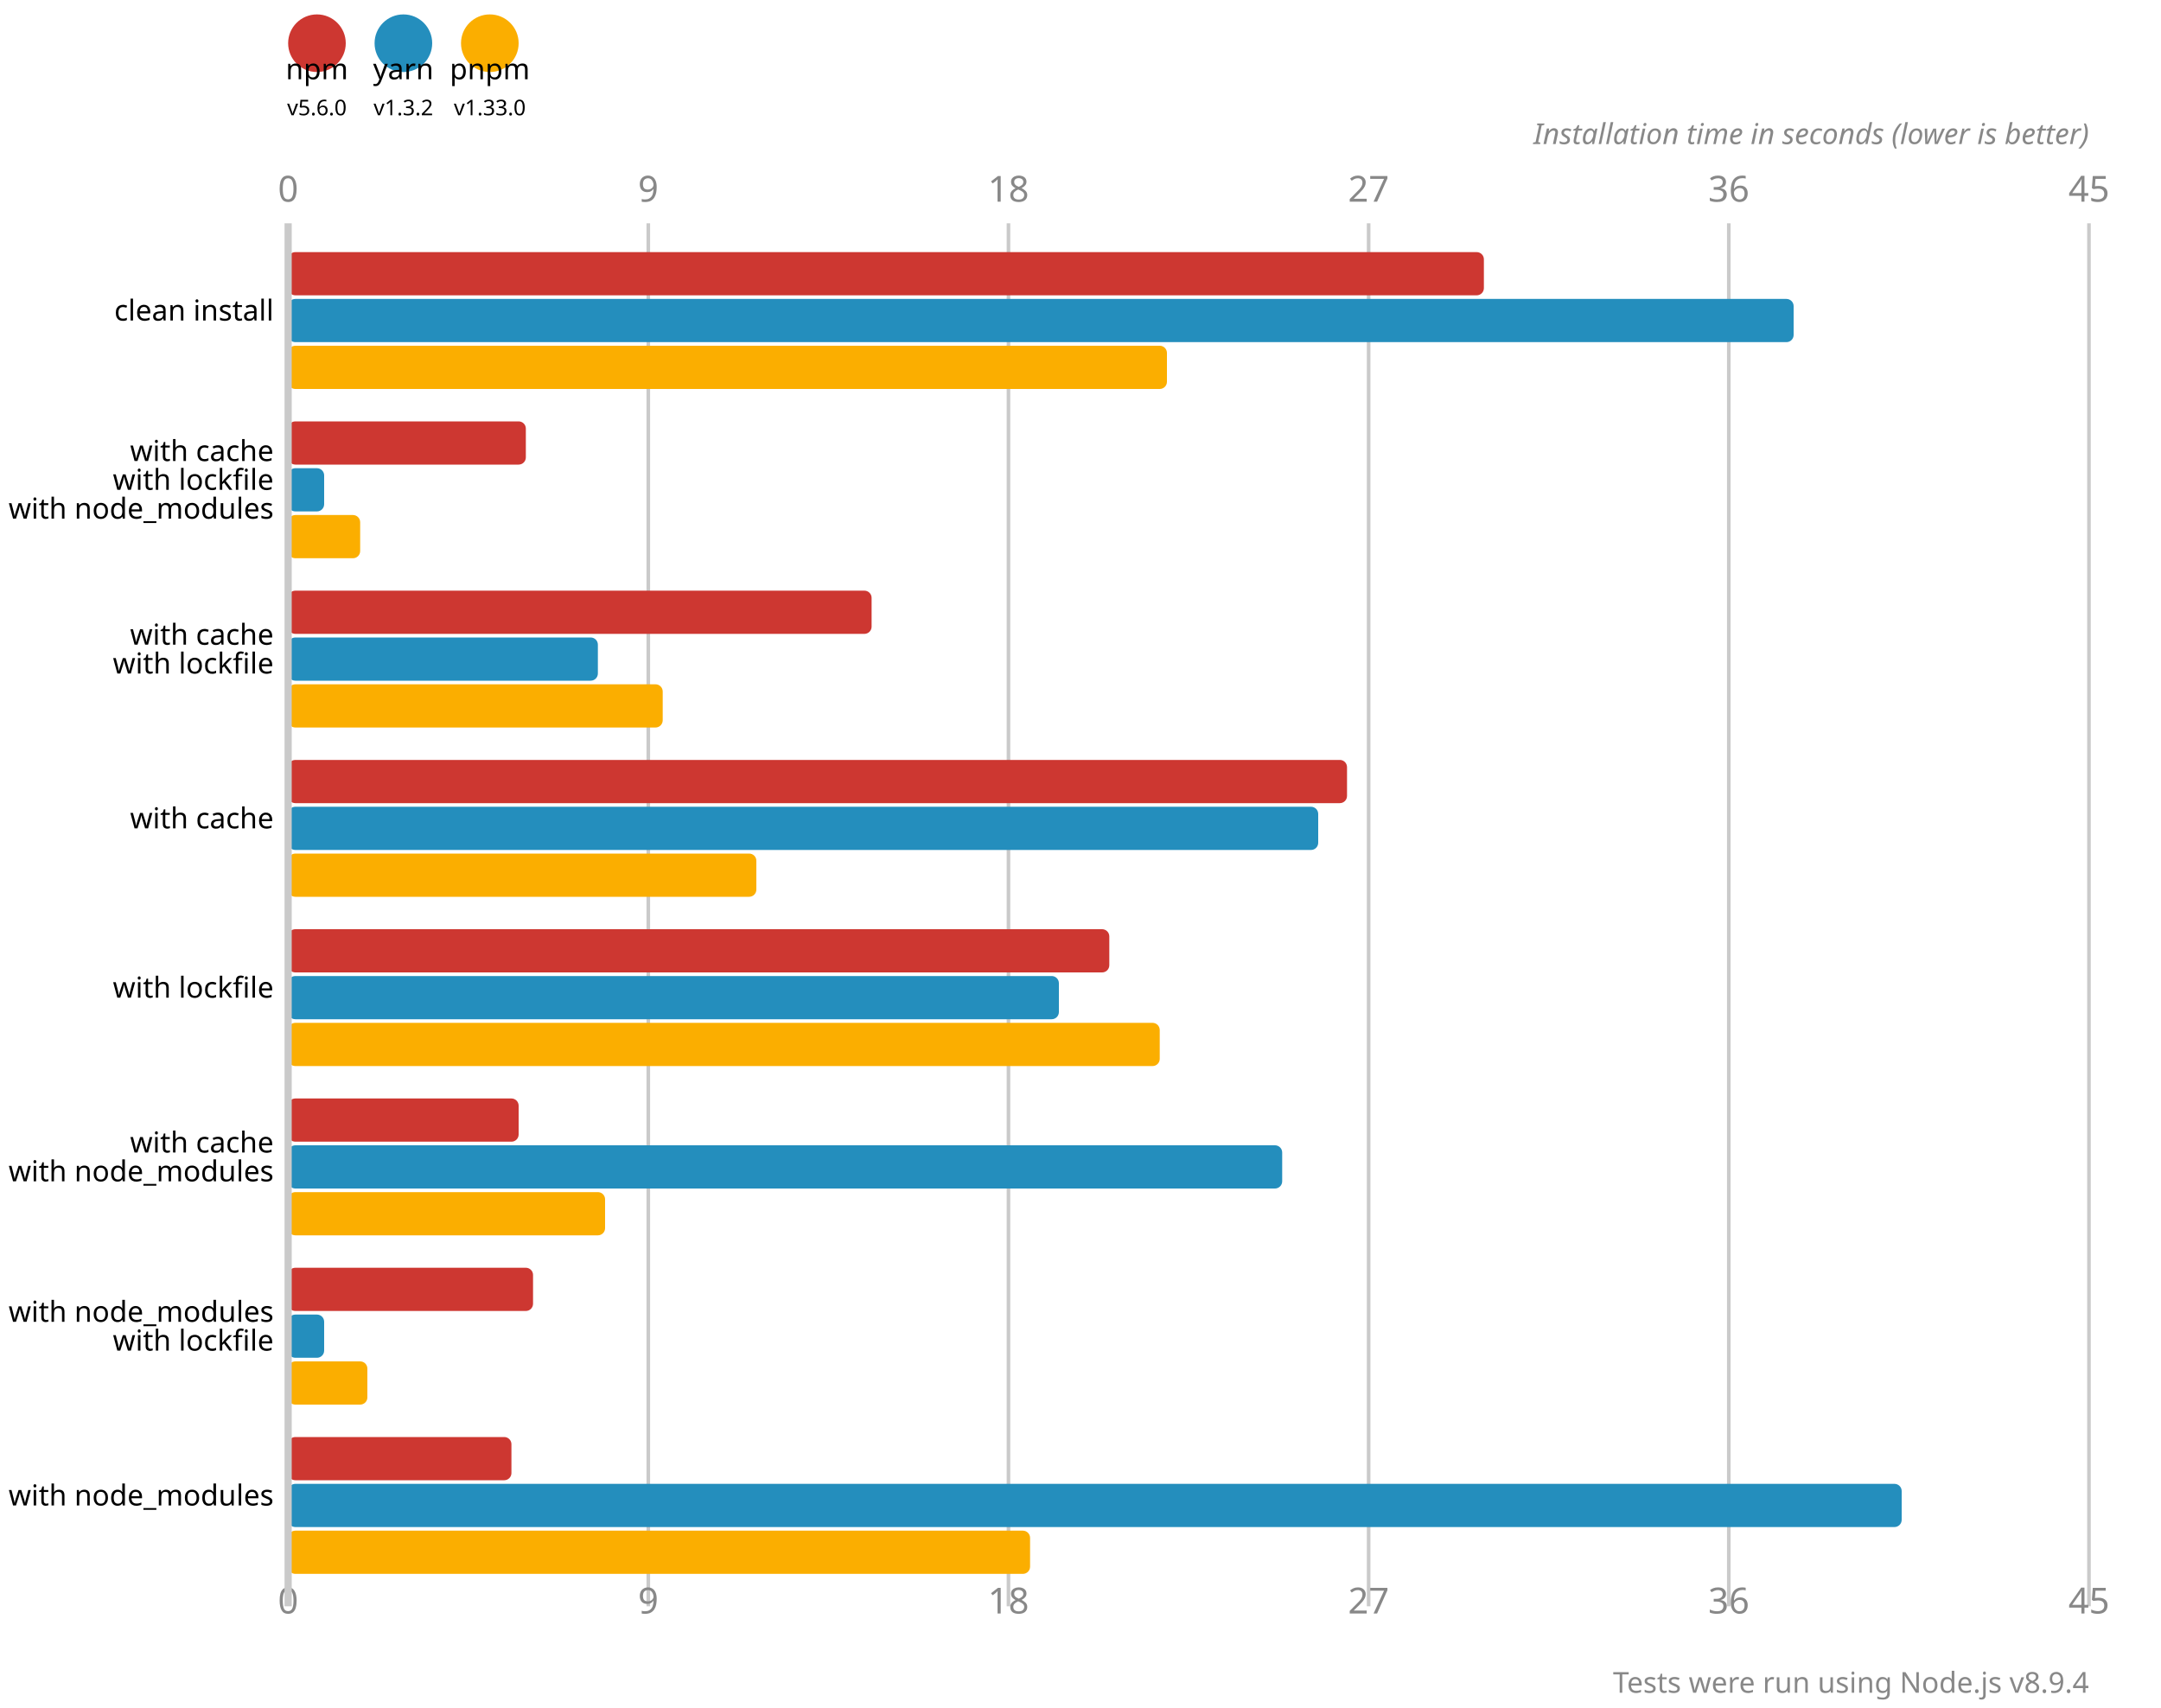
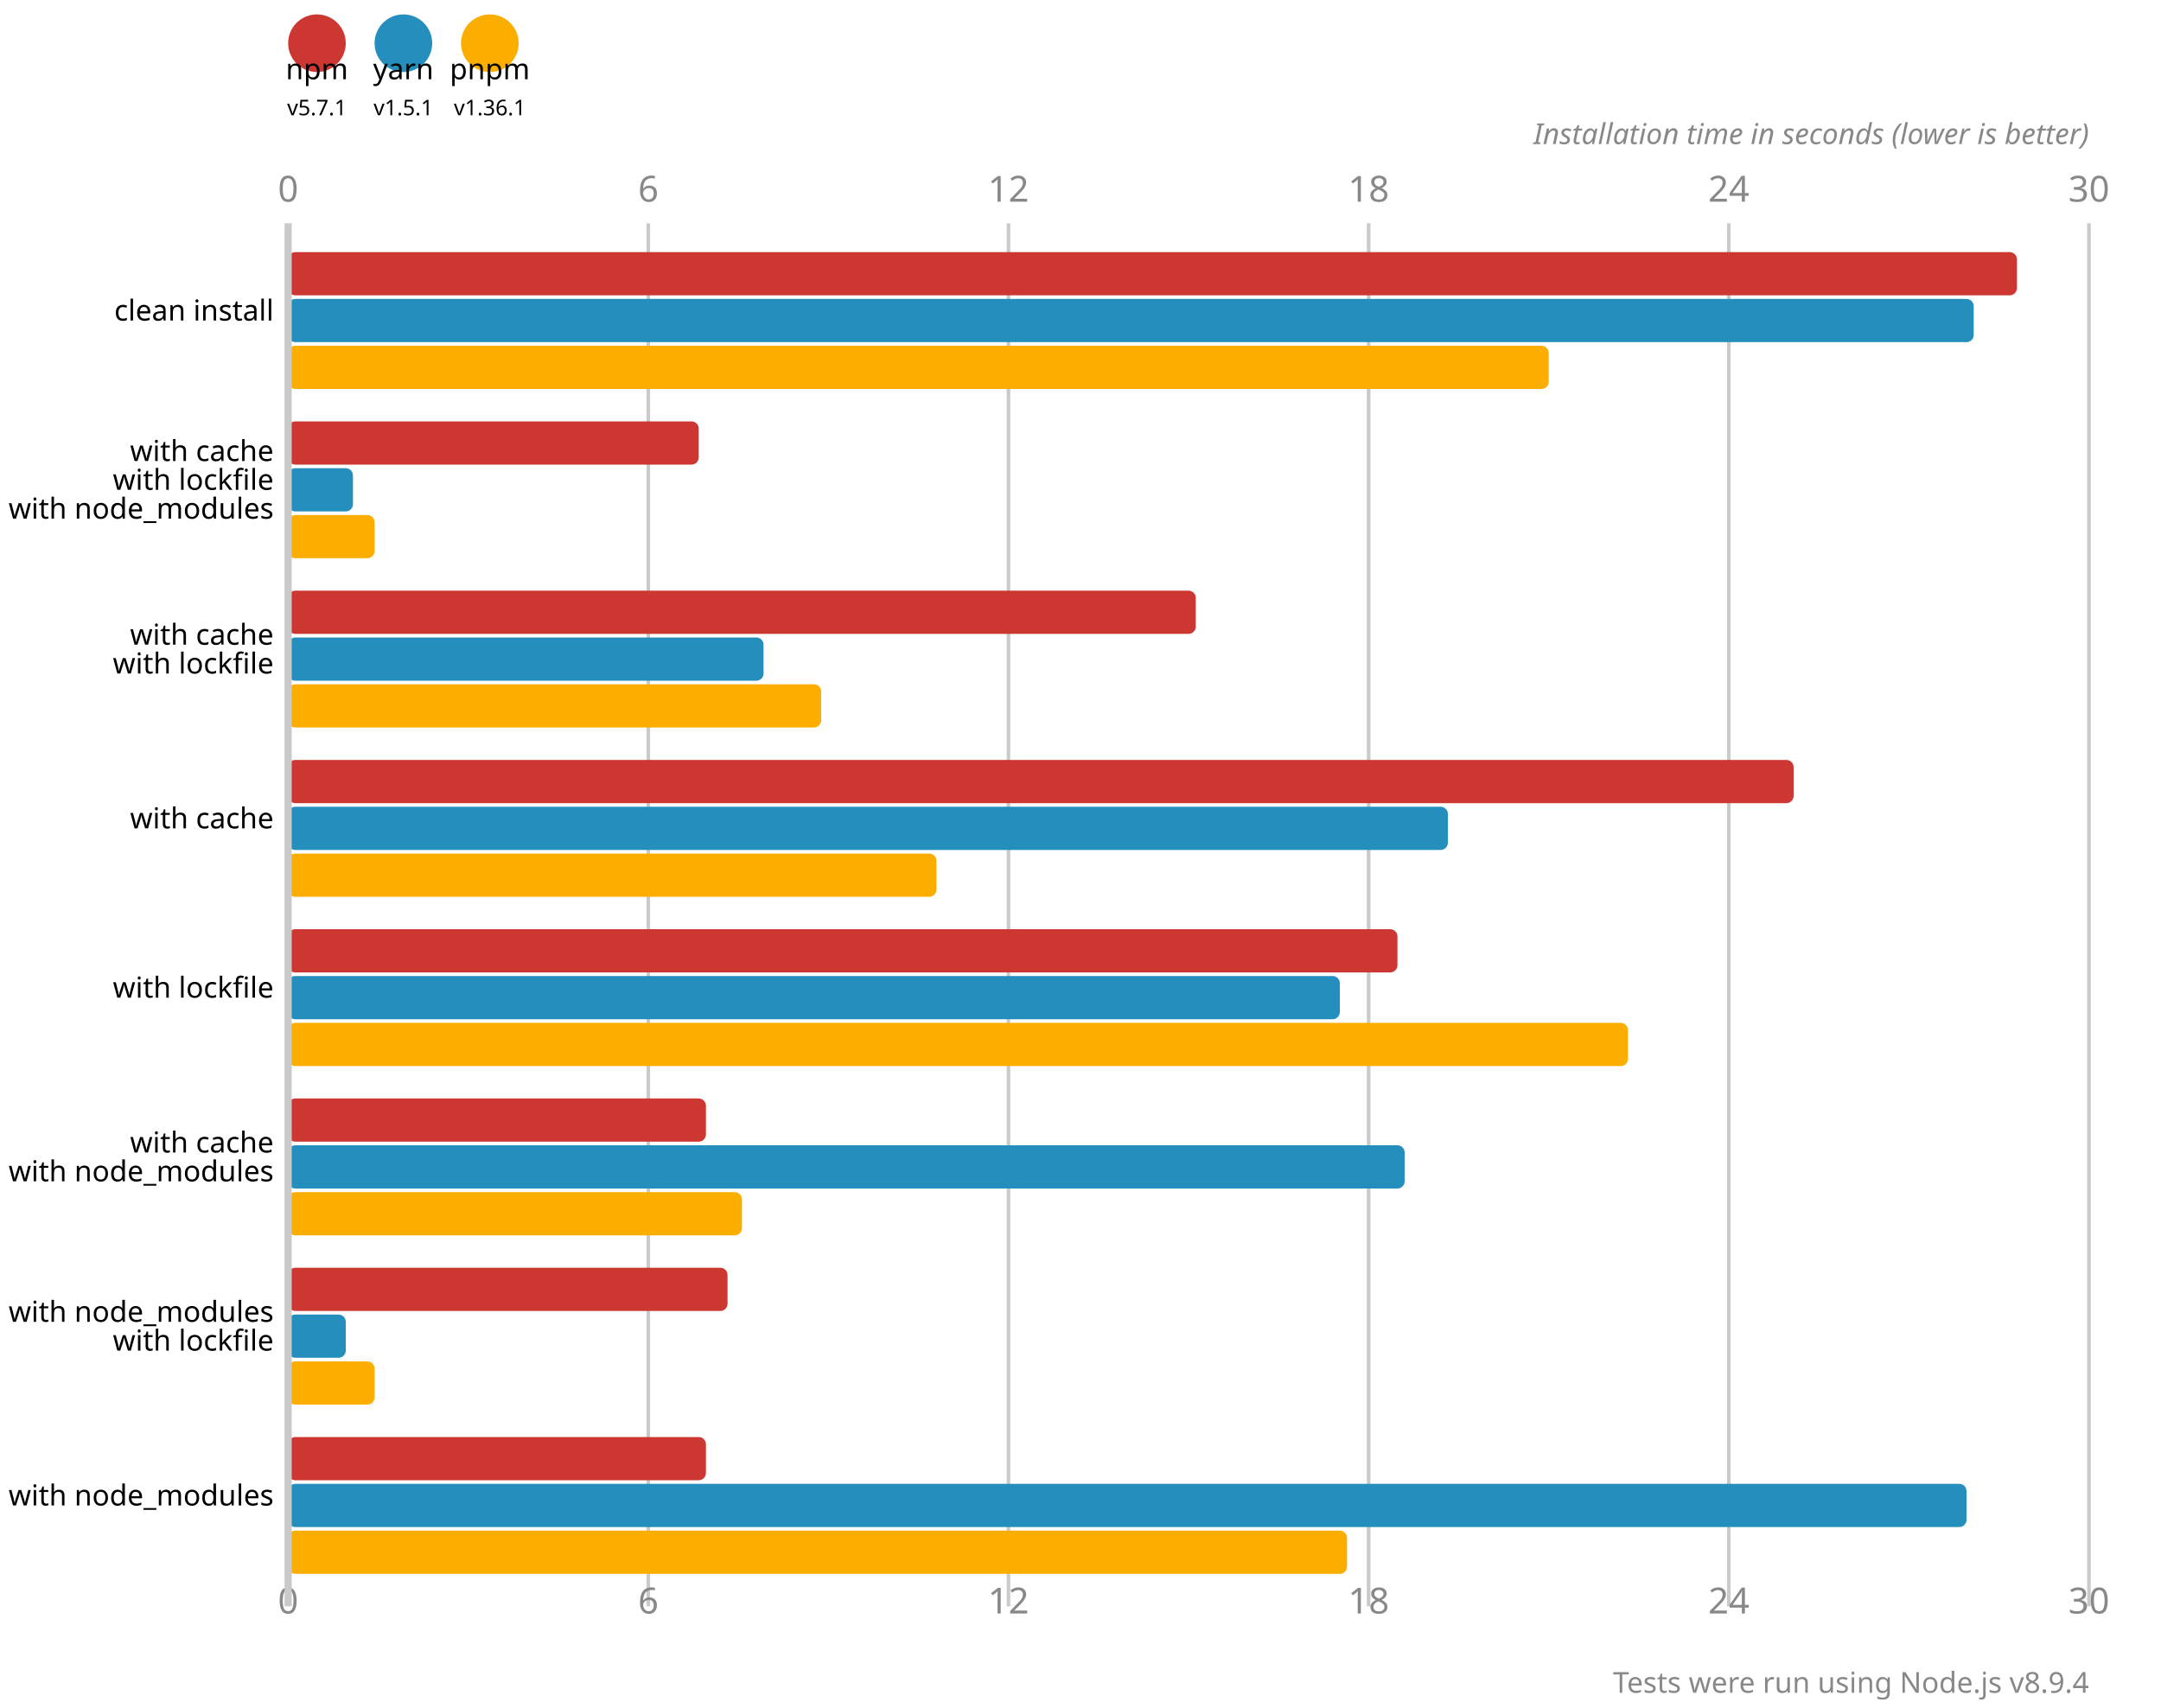
<svg xmlns="http://www.w3.org/2000/svg" version="1.1" viewBox="0 0 300 237">
  <circle cx="44" cy="6" r="4" fill="#cd3731" />
  <text x="44" y="11" font-size="4" font-family="system-ui" alignment-baseline="hanging" text-anchor="middle">npm</text>
-   <text x="44" y="16" font-size="3" font-family="system-ui" alignment-baseline="hanging" text-anchor="middle">v5.6.0</text>
+   <text x="44" y="16" font-size="3" font-family="system-ui" alignment-baseline="hanging" text-anchor="middle">v5.7.1</text>
  <circle cx="56" cy="6" r="4" fill="#248ebd" />
  <text x="56" y="11" font-size="4" font-family="system-ui" alignment-baseline="hanging" text-anchor="middle">yarn</text>
-   <text x="56" y="16" font-size="3" font-family="system-ui" alignment-baseline="hanging" text-anchor="middle">v1.3.2</text>
+   <text x="56" y="16" font-size="3" font-family="system-ui" alignment-baseline="hanging" text-anchor="middle">v1.5.1</text>
  <circle cx="68" cy="6" r="4" fill="#fbae00" />
  <text x="68" y="11" font-size="4" font-family="system-ui" alignment-baseline="hanging" text-anchor="middle">pnpm</text>
-   <text x="68" y="16" font-size="3" font-family="system-ui" alignment-baseline="hanging" text-anchor="middle">v1.33.0</text>
+   <text x="68" y="16" font-size="3" font-family="system-ui" alignment-baseline="hanging" text-anchor="middle">v1.36.1</text>
  <text x="40" y="28" fill="#888" font-size="5" font-family="system-ui" text-anchor="middle">0</text>
  <text x="40" y="224" fill="#888" font-size="5" font-family="system-ui" text-anchor="middle" alignment-baseline="hanging">0</text>
  <line x1="90" y1="31" x2="90" y2="223" stroke-width="0.5" stroke="#cacaca" />
-   <text x="90" y="28" fill="#888" font-size="5" font-family="system-ui" text-anchor="middle">9</text>
-   <text x="90" y="224" fill="#888" font-size="5" font-family="system-ui" text-anchor="middle" alignment-baseline="hanging">9</text>
+   <text x="90" y="28" fill="#888" font-size="5" font-family="system-ui" text-anchor="middle">6</text>
+   <text x="90" y="224" fill="#888" font-size="5" font-family="system-ui" text-anchor="middle" alignment-baseline="hanging">6</text>
  <line x1="140" y1="31" x2="140" y2="223" stroke-width="0.5" stroke="#cacaca" />
-   <text x="140" y="28" fill="#888" font-size="5" font-family="system-ui" text-anchor="middle">18</text>
-   <text x="140" y="224" fill="#888" font-size="5" font-family="system-ui" text-anchor="middle" alignment-baseline="hanging">18</text>
+   <text x="140" y="28" fill="#888" font-size="5" font-family="system-ui" text-anchor="middle">12</text>
+   <text x="140" y="224" fill="#888" font-size="5" font-family="system-ui" text-anchor="middle" alignment-baseline="hanging">12</text>
  <line x1="190" y1="31" x2="190" y2="223" stroke-width="0.5" stroke="#cacaca" />
-   <text x="190" y="28" fill="#888" font-size="5" font-family="system-ui" text-anchor="middle">27</text>
-   <text x="190" y="224" fill="#888" font-size="5" font-family="system-ui" text-anchor="middle" alignment-baseline="hanging">27</text>
+   <text x="190" y="28" fill="#888" font-size="5" font-family="system-ui" text-anchor="middle">18</text>
+   <text x="190" y="224" fill="#888" font-size="5" font-family="system-ui" text-anchor="middle" alignment-baseline="hanging">18</text>
  <line x1="240" y1="31" x2="240" y2="223" stroke-width="0.5" stroke="#cacaca" />
-   <text x="240" y="28" fill="#888" font-size="5" font-family="system-ui" text-anchor="middle">36</text>
-   <text x="240" y="224" fill="#888" font-size="5" font-family="system-ui" text-anchor="middle" alignment-baseline="hanging">36</text>
+   <text x="240" y="28" fill="#888" font-size="5" font-family="system-ui" text-anchor="middle">24</text>
+   <text x="240" y="224" fill="#888" font-size="5" font-family="system-ui" text-anchor="middle" alignment-baseline="hanging">24</text>
  <line x1="290" y1="31" x2="290" y2="223" stroke-width="0.5" stroke="#cacaca" />
-   <text x="290" y="28" fill="#888" font-size="5" font-family="system-ui" text-anchor="middle">45</text>
-   <text x="290" y="224" fill="#888" font-size="5" font-family="system-ui" text-anchor="middle" alignment-baseline="hanging">45</text>
+   <text x="290" y="28" fill="#888" font-size="5" font-family="system-ui" text-anchor="middle">30</text>
+   <text x="290" y="224" fill="#888" font-size="5" font-family="system-ui" text-anchor="middle" alignment-baseline="hanging">30</text>
  <text x="290" y="20" font-size="4" font-family="system-ui" font-style="italic" text-anchor="end" fill="#888">Installation time in seconds (lower is better)</text>
-   <rect x="40" y="35" width="166" height="6" fill="#cd3731" rx="1" ry="1" />
-   <rect x="40" y="41.5" width="209" height="6" fill="#248ebd" rx="1" ry="1" />
-   <rect x="40" y="48" width="122" height="6" fill="#fbae00" rx="1" ry="1" />
-   <rect x="40" y="58.5" width="33" height="6" fill="#cd3731" rx="1" ry="1" />
-   <rect x="40" y="65" width="5" height="6" fill="#248ebd" rx="1" ry="1" />
-   <rect x="40" y="71.5" width="10" height="6" fill="#fbae00" rx="1" ry="1" />
-   <rect x="40" y="82" width="81" height="6" fill="#cd3731" rx="1" ry="1" />
-   <rect x="40" y="88.5" width="43" height="6" fill="#248ebd" rx="1" ry="1" />
-   <rect x="40" y="95" width="52" height="6" fill="#fbae00" rx="1" ry="1" />
-   <rect x="40" y="105.5" width="147" height="6" fill="#cd3731" rx="1" ry="1" />
-   <rect x="40" y="112" width="143" height="6" fill="#248ebd" rx="1" ry="1" />
-   <rect x="40" y="118.5" width="65" height="6" fill="#fbae00" rx="1" ry="1" />
-   <rect x="40" y="129" width="114" height="6" fill="#cd3731" rx="1" ry="1" />
-   <rect x="40" y="135.5" width="107" height="6" fill="#248ebd" rx="1" ry="1" />
-   <rect x="40" y="142" width="121" height="6" fill="#fbae00" rx="1" ry="1" />
-   <rect x="40" y="152.5" width="32" height="6" fill="#cd3731" rx="1" ry="1" />
-   <rect x="40" y="159" width="138" height="6" fill="#248ebd" rx="1" ry="1" />
-   <rect x="40" y="165.5" width="44" height="6" fill="#fbae00" rx="1" ry="1" />
-   <rect x="40" y="176" width="34" height="6" fill="#cd3731" rx="1" ry="1" />
-   <rect x="40" y="182.5" width="5" height="6" fill="#248ebd" rx="1" ry="1" />
-   <rect x="40" y="189" width="11" height="6" fill="#fbae00" rx="1" ry="1" />
-   <rect x="40" y="199.5" width="31" height="6" fill="#cd3731" rx="1" ry="1" />
-   <rect x="40" y="206" width="224" height="6" fill="#248ebd" rx="1" ry="1" />
-   <rect x="40" y="212.5" width="103" height="6" fill="#fbae00" rx="1" ry="1" />
+   <rect x="40" y="35" width="240" height="6" fill="#cd3731" rx="1" ry="1" />
+   <rect x="40" y="41.5" width="234" height="6" fill="#248ebd" rx="1" ry="1" />
+   <rect x="40" y="48" width="175" height="6" fill="#fbae00" rx="1" ry="1" />
+   <rect x="40" y="58.5" width="57" height="6" fill="#cd3731" rx="1" ry="1" />
+   <rect x="40" y="65" width="9" height="6" fill="#248ebd" rx="1" ry="1" />
+   <rect x="40" y="71.5" width="12" height="6" fill="#fbae00" rx="1" ry="1" />
+   <rect x="40" y="82" width="126" height="6" fill="#cd3731" rx="1" ry="1" />
+   <rect x="40" y="88.5" width="66" height="6" fill="#248ebd" rx="1" ry="1" />
+   <rect x="40" y="95" width="74" height="6" fill="#fbae00" rx="1" ry="1" />
+   <rect x="40" y="105.5" width="209" height="6" fill="#cd3731" rx="1" ry="1" />
+   <rect x="40" y="112" width="161" height="6" fill="#248ebd" rx="1" ry="1" />
+   <rect x="40" y="118.5" width="90" height="6" fill="#fbae00" rx="1" ry="1" />
+   <rect x="40" y="129" width="154" height="6" fill="#cd3731" rx="1" ry="1" />
+   <rect x="40" y="135.5" width="146" height="6" fill="#248ebd" rx="1" ry="1" />
+   <rect x="40" y="142" width="186" height="6" fill="#fbae00" rx="1" ry="1" />
+   <rect x="40" y="152.5" width="58" height="6" fill="#cd3731" rx="1" ry="1" />
+   <rect x="40" y="159" width="155" height="6" fill="#248ebd" rx="1" ry="1" />
+   <rect x="40" y="165.5" width="63" height="6" fill="#fbae00" rx="1" ry="1" />
+   <rect x="40" y="176" width="61" height="6" fill="#cd3731" rx="1" ry="1" />
+   <rect x="40" y="182.5" width="8" height="6" fill="#248ebd" rx="1" ry="1" />
+   <rect x="40" y="189" width="12" height="6" fill="#fbae00" rx="1" ry="1" />
+   <rect x="40" y="199.5" width="58" height="6" fill="#cd3731" rx="1" ry="1" />
+   <rect x="40" y="206" width="233" height="6" fill="#248ebd" rx="1" ry="1" />
+   <rect x="40" y="212.5" width="147" height="6" fill="#fbae00" rx="1" ry="1" />
  <line x1="40" y1="31" x2="40" y2="223" stroke-width="1" stroke="#cacaca" />
  <text x="38" y="44.5" font-size="4" font-family="system-ui" alignment-baseline="middle" text-anchor="end">clean install</text>
  <text x="38" y="64" font-size="4" font-family="system-ui" alignment-baseline="middle" text-anchor="end">with cache</text>
  <text x="38" y="68" font-size="4" font-family="system-ui" alignment-baseline="middle" text-anchor="end">with lockfile</text>
  <text x="38" y="72" font-size="4" font-family="system-ui" alignment-baseline="middle" text-anchor="end">with node_modules</text>
  <text x="38" y="89.5" font-size="4" font-family="system-ui" alignment-baseline="middle" text-anchor="end">with cache</text>
  <text x="38" y="93.5" font-size="4" font-family="system-ui" alignment-baseline="middle" text-anchor="end">with lockfile</text>
  <text x="38" y="115" font-size="4" font-family="system-ui" alignment-baseline="middle" text-anchor="end">with cache</text>
  <text x="38" y="138.5" font-size="4" font-family="system-ui" alignment-baseline="middle" text-anchor="end">with lockfile</text>
  <text x="38" y="160" font-size="4" font-family="system-ui" alignment-baseline="middle" text-anchor="end">with cache</text>
  <text x="38" y="164" font-size="4" font-family="system-ui" alignment-baseline="middle" text-anchor="end">with node_modules</text>
  <text x="38" y="183.5" font-size="4" font-family="system-ui" alignment-baseline="middle" text-anchor="end">with node_modules</text>
  <text x="38" y="187.5" font-size="4" font-family="system-ui" alignment-baseline="middle" text-anchor="end">with lockfile</text>
  <text x="38" y="209" font-size="4" font-family="system-ui" alignment-baseline="middle" text-anchor="end">with node_modules</text>
  <text x="290" y="235" font-size="4" font-family="system-ui" text-anchor="end" fill="#888">Tests were run using Node.js v8.9.4</text>
</svg>
